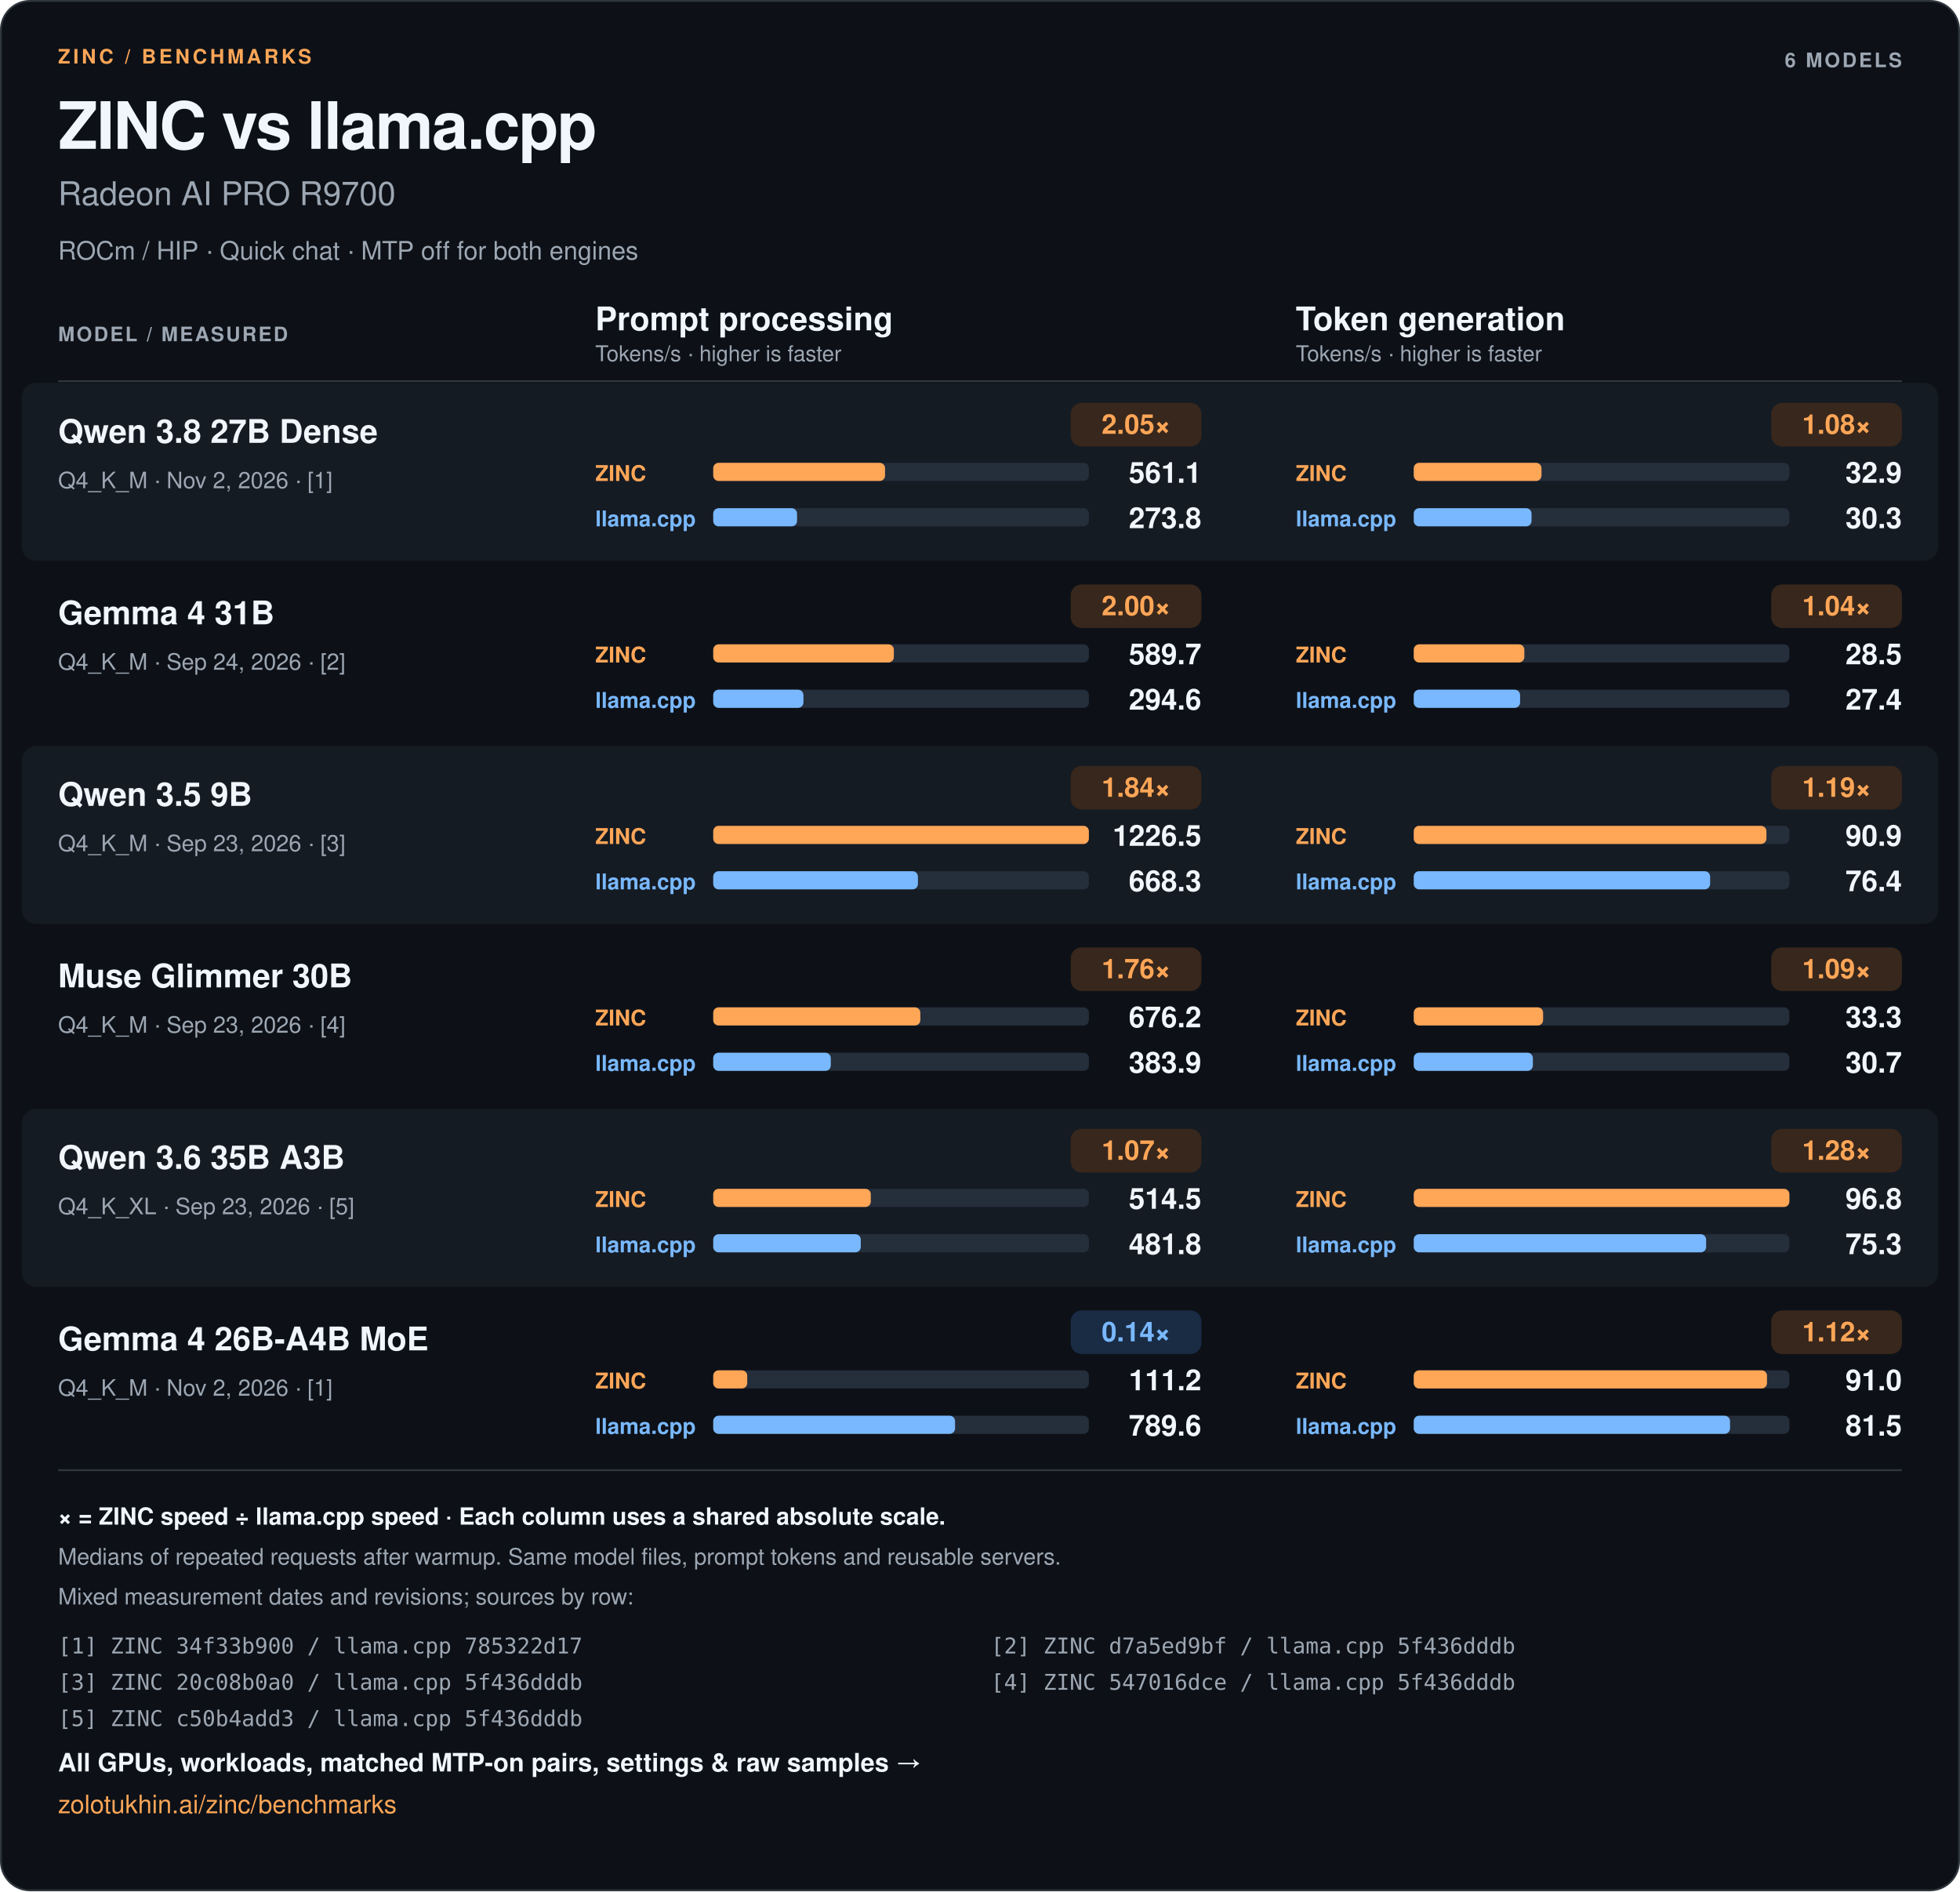
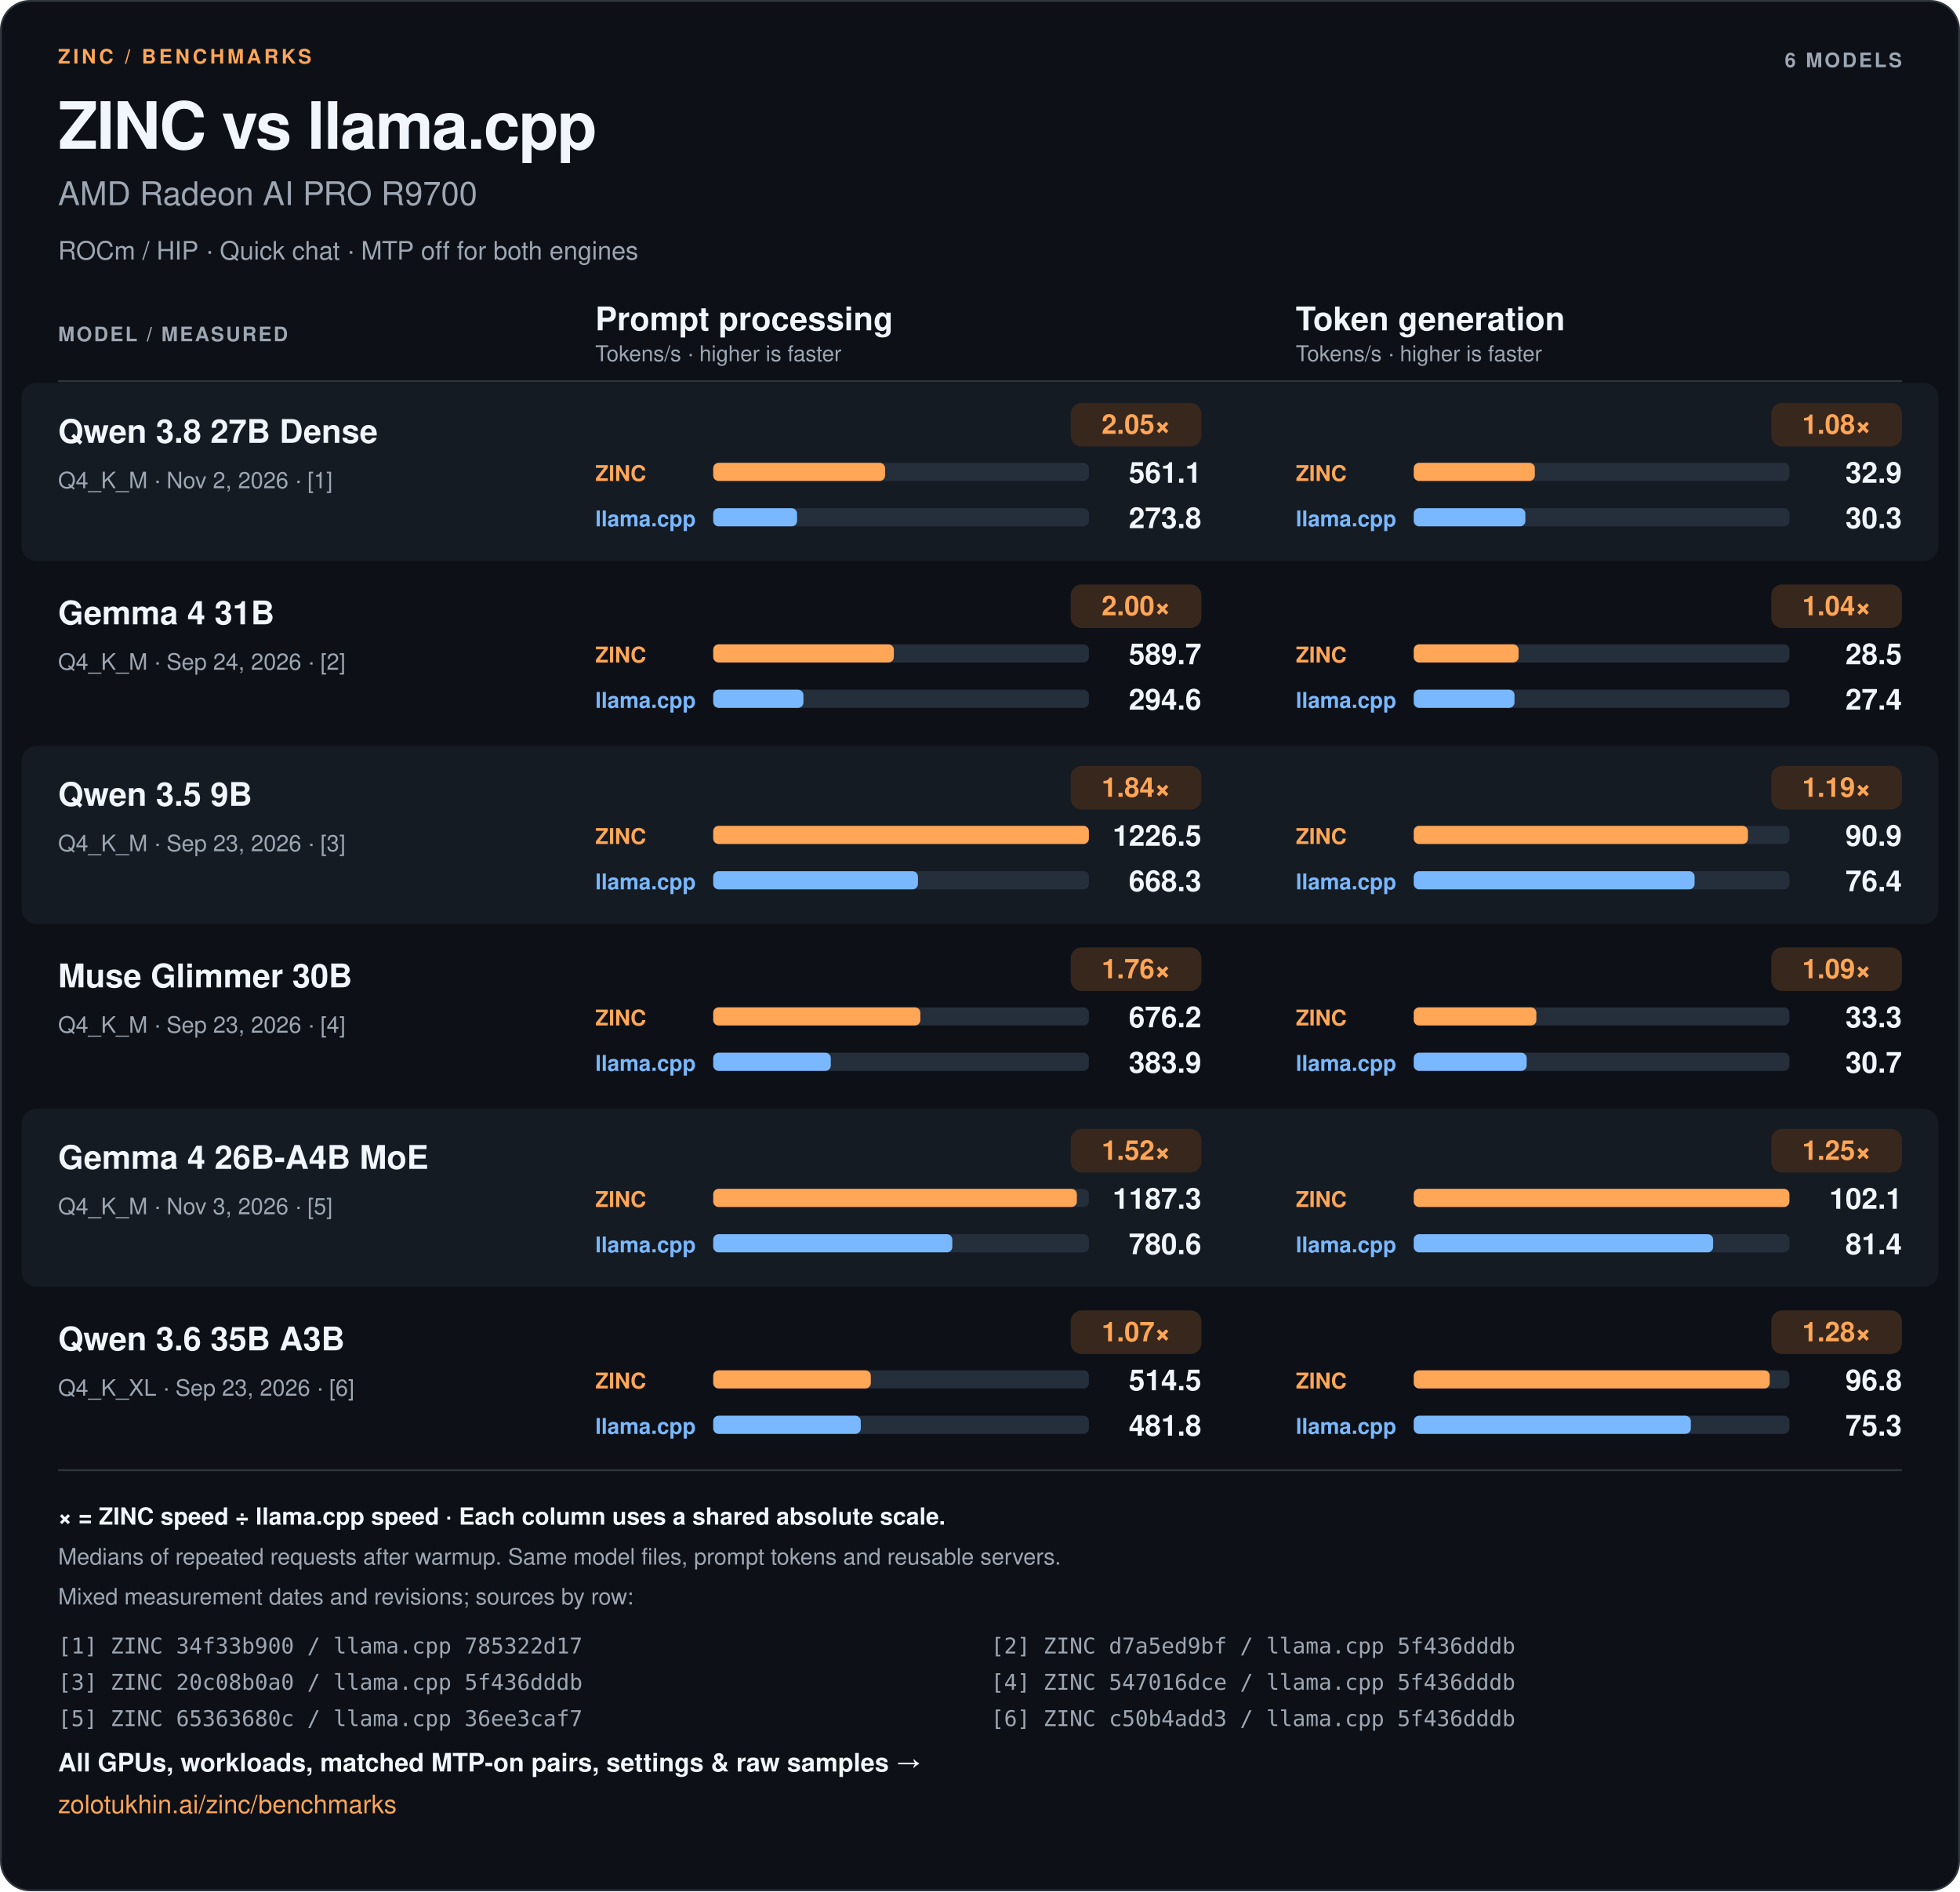
<svg xmlns="http://www.w3.org/2000/svg" width="1080" height="1042" viewBox="0 0 1080 1042" role="img" aria-labelledby="title desc">
  <rect x="0.5" y="0.5" width="1079" height="1041" rx="16" fill="#0d1117" stroke="#30363d" />
  <g font-family="-apple-system, BlinkMacSystemFont, 'Segoe UI', Helvetica, Arial, sans-serif" fill="#f0f6fc" style="font-variant-numeric:tabular-nums">
    <text x="32" y="35" font-size="11" fill="#ffa657" font-weight="700" letter-spacing="1.6">ZINC  /  BENCHMARKS</text>
    <text x="32" y="82" font-size="36" fill="#f0f6fc" font-weight="700" letter-spacing="-0.8">ZINC vs llama.cpp</text>
-     <text x="32" y="113" font-size="18" fill="#9da7b3">Radeon AI PRO R9700</text>
+     <text x="32" y="113" font-size="18" fill="#9da7b3">AMD Radeon AI PRO R9700</text>
    <text x="32" y="143" font-size="14" fill="#9da7b3">ROCm / HIP · Quick chat · MTP off for both engines</text>
    <text x="1048" y="37" font-size="11" fill="#9da7b3" text-anchor="end" font-weight="600" letter-spacing="1.2">6 MODELS</text>
    <text x="32" y="188" font-size="11" fill="#9da7b3" font-weight="600" letter-spacing="1">MODEL / MEASURED</text>
    <text x="328" y="182" font-size="18" fill="#f0f6fc" font-weight="600">Prompt processing</text>
    <text x="714" y="182" font-size="18" fill="#f0f6fc" font-weight="600">Token generation</text>
    <text x="328" y="199" font-size="12" fill="#9da7b3">Tokens/s · higher is faster</text>
    <text x="714" y="199" font-size="12" fill="#9da7b3">Tokens/s · higher is faster</text>
    <path d="M32 210H1048" stroke="#30363d" />
    <rect x="12" y="211" width="1056" height="98" rx="8" fill="#151b23" />
    <text x="32" y="244" font-size="18" fill="#f0f6fc" font-weight="600">Qwen 3.8 27B Dense</text>
    <text x="32" y="269" font-size="12.5" fill="#9da7b3">Q4_K_M · Nov 2, 2026 · [1]</text>
    <rect x="590" y="222" width="72" height="24" rx="6" fill="#38271c" />
    <text x="626" y="239" font-size="15" fill="#ffa657" font-weight="700" text-anchor="middle">2.05×</text>
    <text x="328" y="265" font-size="12" fill="#ffa657" font-weight="600">ZINC</text>
    <rect x="393" y="255" width="207" height="10" rx="3" fill="#252e3b" />
    <rect x="393" y="255" width="94.69" height="10" rx="3" fill="#ffa657" />
    <text x="662" y="266" font-size="16" fill="#f0f6fc" text-anchor="end" font-weight="600">561.1</text>
    <text x="328" y="290" font-size="12" fill="#79b8ff" font-weight="600">llama.cpp</text>
    <rect x="393" y="280" width="207" height="10" rx="3" fill="#252e3b" />
    <rect x="393" y="280" width="46.2" height="10" rx="3" fill="#79b8ff" />
    <text x="662" y="291" font-size="16" fill="#f0f6fc" text-anchor="end" font-weight="600">273.8</text>
    <rect x="976" y="222" width="72" height="24" rx="6" fill="#38271c" />
    <text x="1012" y="239" font-size="15" fill="#ffa657" font-weight="700" text-anchor="middle">1.08×</text>
    <text x="714" y="265" font-size="12" fill="#ffa657" font-weight="600">ZINC</text>
    <rect x="779" y="255" width="207" height="10" rx="3" fill="#252e3b" />
-     <rect x="779" y="255" width="70.4" height="10" rx="3" fill="#ffa657" />
+     <rect x="779" y="255" width="66.72" height="10" rx="3" fill="#ffa657" />
    <text x="1048" y="266" font-size="16" fill="#f0f6fc" text-anchor="end" font-weight="600">32.9</text>
    <text x="714" y="290" font-size="12" fill="#79b8ff" font-weight="600">llama.cpp</text>
    <rect x="779" y="280" width="207" height="10" rx="3" fill="#252e3b" />
-     <rect x="779" y="280" width="64.91" height="10" rx="3" fill="#79b8ff" />
+     <rect x="779" y="280" width="61.51" height="10" rx="3" fill="#79b8ff" />
    <text x="1048" y="291" font-size="16" fill="#f0f6fc" text-anchor="end" font-weight="600">30.3</text>
    <text x="32" y="344" font-size="18" fill="#f0f6fc" font-weight="600">Gemma 4 31B</text>
    <text x="32" y="369" font-size="12.5" fill="#9da7b3">Q4_K_M · Sep 24, 2026 · [2]</text>
    <rect x="590" y="322" width="72" height="24" rx="6" fill="#38271c" />
    <text x="626" y="339" font-size="15" fill="#ffa657" font-weight="700" text-anchor="middle">2.00×</text>
    <text x="328" y="365" font-size="12" fill="#ffa657" font-weight="600">ZINC</text>
    <rect x="393" y="355" width="207" height="10" rx="3" fill="#252e3b" />
    <rect x="393" y="355" width="99.53" height="10" rx="3" fill="#ffa657" />
    <text x="662" y="366" font-size="16" fill="#f0f6fc" text-anchor="end" font-weight="600">589.7</text>
    <text x="328" y="390" font-size="12" fill="#79b8ff" font-weight="600">llama.cpp</text>
    <rect x="393" y="380" width="207" height="10" rx="3" fill="#252e3b" />
    <rect x="393" y="380" width="49.72" height="10" rx="3" fill="#79b8ff" />
    <text x="662" y="391" font-size="16" fill="#f0f6fc" text-anchor="end" font-weight="600">294.6</text>
    <rect x="976" y="322" width="72" height="24" rx="6" fill="#38271c" />
    <text x="1012" y="339" font-size="15" fill="#ffa657" font-weight="700" text-anchor="middle">1.04×</text>
    <text x="714" y="365" font-size="12" fill="#ffa657" font-weight="600">ZINC</text>
    <rect x="779" y="355" width="207" height="10" rx="3" fill="#252e3b" />
-     <rect x="779" y="355" width="60.95" height="10" rx="3" fill="#ffa657" />
+     <rect x="779" y="355" width="57.76" height="10" rx="3" fill="#ffa657" />
    <text x="1048" y="366" font-size="16" fill="#f0f6fc" text-anchor="end" font-weight="600">28.5</text>
    <text x="714" y="390" font-size="12" fill="#79b8ff" font-weight="600">llama.cpp</text>
    <rect x="779" y="380" width="207" height="10" rx="3" fill="#252e3b" />
-     <rect x="779" y="380" width="58.61" height="10" rx="3" fill="#79b8ff" />
+     <rect x="779" y="380" width="55.54" height="10" rx="3" fill="#79b8ff" />
    <text x="1048" y="391" font-size="16" fill="#f0f6fc" text-anchor="end" font-weight="600">27.4</text>
    <rect x="12" y="411" width="1056" height="98" rx="8" fill="#151b23" />
    <text x="32" y="444" font-size="18" fill="#f0f6fc" font-weight="600">Qwen 3.5 9B</text>
    <text x="32" y="469" font-size="12.5" fill="#9da7b3">Q4_K_M · Sep 23, 2026 · [3]</text>
    <rect x="590" y="422" width="72" height="24" rx="6" fill="#38271c" />
    <text x="626" y="439" font-size="15" fill="#ffa657" font-weight="700" text-anchor="middle">1.84×</text>
    <text x="328" y="465" font-size="12" fill="#ffa657" font-weight="600">ZINC</text>
    <rect x="393" y="455" width="207" height="10" rx="3" fill="#252e3b" />
    <rect x="393" y="455" width="207" height="10" rx="3" fill="#ffa657" />
    <text x="662" y="466" font-size="16" fill="#f0f6fc" text-anchor="end" font-weight="600">1226.5</text>
    <text x="328" y="490" font-size="12" fill="#79b8ff" font-weight="600">llama.cpp</text>
    <rect x="393" y="480" width="207" height="10" rx="3" fill="#252e3b" />
    <rect x="393" y="480" width="112.8" height="10" rx="3" fill="#79b8ff" />
    <text x="662" y="491" font-size="16" fill="#f0f6fc" text-anchor="end" font-weight="600">668.3</text>
    <rect x="976" y="422" width="72" height="24" rx="6" fill="#38271c" />
    <text x="1012" y="439" font-size="15" fill="#ffa657" font-weight="700" text-anchor="middle">1.19×</text>
    <text x="714" y="465" font-size="12" fill="#ffa657" font-weight="600">ZINC</text>
    <rect x="779" y="455" width="207" height="10" rx="3" fill="#252e3b" />
-     <rect x="779" y="455" width="194.34" height="10" rx="3" fill="#ffa657" />
+     <rect x="779" y="455" width="184.16" height="10" rx="3" fill="#ffa657" />
    <text x="1048" y="466" font-size="16" fill="#f0f6fc" text-anchor="end" font-weight="600">90.9</text>
    <text x="714" y="490" font-size="12" fill="#79b8ff" font-weight="600">llama.cpp</text>
    <rect x="779" y="480" width="207" height="10" rx="3" fill="#252e3b" />
-     <rect x="779" y="480" width="163.31" height="10" rx="3" fill="#79b8ff" />
+     <rect x="779" y="480" width="154.76" height="10" rx="3" fill="#79b8ff" />
    <text x="1048" y="491" font-size="16" fill="#f0f6fc" text-anchor="end" font-weight="600">76.4</text>
    <text x="32" y="544" font-size="18" fill="#f0f6fc" font-weight="600">Muse Glimmer 30B</text>
    <text x="32" y="569" font-size="12.5" fill="#9da7b3">Q4_K_M · Sep 23, 2026 · [4]</text>
    <rect x="590" y="522" width="72" height="24" rx="6" fill="#38271c" />
    <text x="626" y="539" font-size="15" fill="#ffa657" font-weight="700" text-anchor="middle">1.76×</text>
    <text x="328" y="565" font-size="12" fill="#ffa657" font-weight="600">ZINC</text>
    <rect x="393" y="555" width="207" height="10" rx="3" fill="#252e3b" />
    <rect x="393" y="555" width="114.13" height="10" rx="3" fill="#ffa657" />
    <text x="662" y="566" font-size="16" fill="#f0f6fc" text-anchor="end" font-weight="600">676.2</text>
    <text x="328" y="590" font-size="12" fill="#79b8ff" font-weight="600">llama.cpp</text>
    <rect x="393" y="580" width="207" height="10" rx="3" fill="#252e3b" />
    <rect x="393" y="580" width="64.79" height="10" rx="3" fill="#79b8ff" />
    <text x="662" y="591" font-size="16" fill="#f0f6fc" text-anchor="end" font-weight="600">383.9</text>
    <rect x="976" y="522" width="72" height="24" rx="6" fill="#38271c" />
    <text x="1012" y="539" font-size="15" fill="#ffa657" font-weight="700" text-anchor="middle">1.09×</text>
    <text x="714" y="565" font-size="12" fill="#ffa657" font-weight="600">ZINC</text>
    <rect x="779" y="555" width="207" height="10" rx="3" fill="#252e3b" />
-     <rect x="779" y="555" width="71.3" height="10" rx="3" fill="#ffa657" />
+     <rect x="779" y="555" width="67.57" height="10" rx="3" fill="#ffa657" />
    <text x="1048" y="566" font-size="16" fill="#f0f6fc" text-anchor="end" font-weight="600">33.3</text>
    <text x="714" y="590" font-size="12" fill="#79b8ff" font-weight="600">llama.cpp</text>
    <rect x="779" y="580" width="207" height="10" rx="3" fill="#252e3b" />
-     <rect x="779" y="580" width="65.65" height="10" rx="3" fill="#79b8ff" />
+     <rect x="779" y="580" width="62.21" height="10" rx="3" fill="#79b8ff" />
    <text x="1048" y="591" font-size="16" fill="#f0f6fc" text-anchor="end" font-weight="600">30.7</text>
    <rect x="12" y="611" width="1056" height="98" rx="8" fill="#151b23" />
-     <text x="32" y="644" font-size="18" fill="#f0f6fc" font-weight="600">Qwen 3.6 35B A3B</text>
-     <text x="32" y="669" font-size="12.5" fill="#9da7b3">Q4_K_XL · Sep 23, 2026 · [5]</text>
+     <text x="32" y="644" font-size="18" fill="#f0f6fc" font-weight="600">Gemma 4 26B-A4B MoE</text>
+     <text x="32" y="669" font-size="12.5" fill="#9da7b3">Q4_K_M · Nov 3, 2026 · [5]</text>
    <rect x="590" y="622" width="72" height="24" rx="6" fill="#38271c" />
-     <text x="626" y="639" font-size="15" fill="#ffa657" font-weight="700" text-anchor="middle">1.07×</text>
+     <text x="626" y="639" font-size="15" fill="#ffa657" font-weight="700" text-anchor="middle">1.52×</text>
    <text x="328" y="665" font-size="12" fill="#ffa657" font-weight="600">ZINC</text>
    <rect x="393" y="655" width="207" height="10" rx="3" fill="#252e3b" />
-     <rect x="393" y="655" width="86.83" height="10" rx="3" fill="#ffa657" />
-     <text x="662" y="666" font-size="16" fill="#f0f6fc" text-anchor="end" font-weight="600">514.5</text>
+     <rect x="393" y="655" width="200.38" height="10" rx="3" fill="#ffa657" />
+     <text x="662" y="666" font-size="16" fill="#f0f6fc" text-anchor="end" font-weight="600">1187.3</text>
    <text x="328" y="690" font-size="12" fill="#79b8ff" font-weight="600">llama.cpp</text>
    <rect x="393" y="680" width="207" height="10" rx="3" fill="#252e3b" />
-     <rect x="393" y="680" width="81.31" height="10" rx="3" fill="#79b8ff" />
-     <text x="662" y="691" font-size="16" fill="#f0f6fc" text-anchor="end" font-weight="600">481.8</text>
+     <rect x="393" y="680" width="131.74" height="10" rx="3" fill="#79b8ff" />
+     <text x="662" y="691" font-size="16" fill="#f0f6fc" text-anchor="end" font-weight="600">780.6</text>
    <rect x="976" y="622" width="72" height="24" rx="6" fill="#38271c" />
-     <text x="1012" y="639" font-size="15" fill="#ffa657" font-weight="700" text-anchor="middle">1.28×</text>
+     <text x="1012" y="639" font-size="15" fill="#ffa657" font-weight="700" text-anchor="middle">1.25×</text>
    <text x="714" y="665" font-size="12" fill="#ffa657" font-weight="600">ZINC</text>
    <rect x="779" y="655" width="207" height="10" rx="3" fill="#252e3b" />
    <rect x="779" y="655" width="207" height="10" rx="3" fill="#ffa657" />
-     <text x="1048" y="666" font-size="16" fill="#f0f6fc" text-anchor="end" font-weight="600">96.8</text>
+     <text x="1048" y="666" font-size="16" fill="#f0f6fc" text-anchor="end" font-weight="600">102.1</text>
    <text x="714" y="690" font-size="12" fill="#79b8ff" font-weight="600">llama.cpp</text>
    <rect x="779" y="680" width="207" height="10" rx="3" fill="#252e3b" />
-     <rect x="779" y="680" width="161.12" height="10" rx="3" fill="#79b8ff" />
-     <text x="1048" y="691" font-size="16" fill="#f0f6fc" text-anchor="end" font-weight="600">75.3</text>
-     <text x="32" y="744" font-size="18" fill="#f0f6fc" font-weight="600">Gemma 4 26B-A4B MoE</text>
-     <text x="32" y="769" font-size="12.5" fill="#9da7b3">Q4_K_M · Nov 2, 2026 · [1]</text>
-     <rect x="590" y="722" width="72" height="24" rx="6" fill="#1a2c44" />
-     <text x="626" y="739" font-size="15" fill="#79b8ff" font-weight="700" text-anchor="middle">0.14×</text>
+     <rect x="779" y="680" width="164.96" height="10" rx="3" fill="#79b8ff" />
+     <text x="1048" y="691" font-size="16" fill="#f0f6fc" text-anchor="end" font-weight="600">81.4</text>
+     <text x="32" y="744" font-size="18" fill="#f0f6fc" font-weight="600">Qwen 3.6 35B A3B</text>
+     <text x="32" y="769" font-size="12.5" fill="#9da7b3">Q4_K_XL · Sep 23, 2026 · [6]</text>
+     <rect x="590" y="722" width="72" height="24" rx="6" fill="#38271c" />
+     <text x="626" y="739" font-size="15" fill="#ffa657" font-weight="700" text-anchor="middle">1.07×</text>
    <text x="328" y="765" font-size="12" fill="#ffa657" font-weight="600">ZINC</text>
    <rect x="393" y="755" width="207" height="10" rx="3" fill="#252e3b" />
-     <rect x="393" y="755" width="18.76" height="10" rx="3" fill="#ffa657" />
-     <text x="662" y="766" font-size="16" fill="#f0f6fc" text-anchor="end" font-weight="600">111.2</text>
+     <rect x="393" y="755" width="86.83" height="10" rx="3" fill="#ffa657" />
+     <text x="662" y="766" font-size="16" fill="#f0f6fc" text-anchor="end" font-weight="600">514.5</text>
    <text x="328" y="790" font-size="12" fill="#79b8ff" font-weight="600">llama.cpp</text>
    <rect x="393" y="780" width="207" height="10" rx="3" fill="#252e3b" />
-     <rect x="393" y="780" width="133.26" height="10" rx="3" fill="#79b8ff" />
-     <text x="662" y="791" font-size="16" fill="#f0f6fc" text-anchor="end" font-weight="600">789.6</text>
+     <rect x="393" y="780" width="81.31" height="10" rx="3" fill="#79b8ff" />
+     <text x="662" y="791" font-size="16" fill="#f0f6fc" text-anchor="end" font-weight="600">481.8</text>
    <rect x="976" y="722" width="72" height="24" rx="6" fill="#38271c" />
-     <text x="1012" y="739" font-size="15" fill="#ffa657" font-weight="700" text-anchor="middle">1.12×</text>
+     <text x="1012" y="739" font-size="15" fill="#ffa657" font-weight="700" text-anchor="middle">1.28×</text>
    <text x="714" y="765" font-size="12" fill="#ffa657" font-weight="600">ZINC</text>
    <rect x="779" y="755" width="207" height="10" rx="3" fill="#252e3b" />
-     <rect x="779" y="755" width="194.66" height="10" rx="3" fill="#ffa657" />
-     <text x="1048" y="766" font-size="16" fill="#f0f6fc" text-anchor="end" font-weight="600">91.0</text>
+     <rect x="779" y="755" width="196.16" height="10" rx="3" fill="#ffa657" />
+     <text x="1048" y="766" font-size="16" fill="#f0f6fc" text-anchor="end" font-weight="600">96.8</text>
    <text x="714" y="790" font-size="12" fill="#79b8ff" font-weight="600">llama.cpp</text>
    <rect x="779" y="780" width="207" height="10" rx="3" fill="#252e3b" />
-     <rect x="779" y="780" width="174.28" height="10" rx="3" fill="#79b8ff" />
-     <text x="1048" y="791" font-size="16" fill="#f0f6fc" text-anchor="end" font-weight="600">81.5</text>
+     <rect x="779" y="780" width="152.68" height="10" rx="3" fill="#79b8ff" />
+     <text x="1048" y="791" font-size="16" fill="#f0f6fc" text-anchor="end" font-weight="600">75.3</text>
    <path d="M32 810H1048" stroke="#30363d" />
    <text x="32" y="840" font-size="13" fill="#f0f6fc" font-weight="600">× = ZINC speed ÷ llama.cpp speed · Each column uses a shared absolute scale.</text>
    <text x="32" y="862" font-size="12.5" fill="#9da7b3">Medians of repeated requests after warmup. Same model files, prompt tokens and reusable servers.</text>
    <text x="32" y="884" font-size="12.5" fill="#9da7b3">Mixed measurement dates and revisions; sources by row:</text>
    <text x="32" y="911" font-size="12" fill="#9da7b3" font-family="ui-monospace, SFMono-Regular, Consolas, monospace">[1] ZINC 34f33b900 / llama.cpp 785322d17</text>
    <text x="546" y="911" font-size="12" fill="#9da7b3" font-family="ui-monospace, SFMono-Regular, Consolas, monospace">[2] ZINC d7a5ed9bf / llama.cpp 5f436dddb</text>
    <text x="32" y="931" font-size="12" fill="#9da7b3" font-family="ui-monospace, SFMono-Regular, Consolas, monospace">[3] ZINC 20c08b0a0 / llama.cpp 5f436dddb</text>
    <text x="546" y="931" font-size="12" fill="#9da7b3" font-family="ui-monospace, SFMono-Regular, Consolas, monospace">[4] ZINC 547016dce / llama.cpp 5f436dddb</text>
-     <text x="32" y="951" font-size="12" fill="#9da7b3" font-family="ui-monospace, SFMono-Regular, Consolas, monospace">[5] ZINC c50b4add3 / llama.cpp 5f436dddb</text>
+     <text x="32" y="951" font-size="12" fill="#9da7b3" font-family="ui-monospace, SFMono-Regular, Consolas, monospace">[5] ZINC 65363680c / llama.cpp 36ee3caf7</text>
+     <text x="546" y="951" font-size="12" fill="#9da7b3" font-family="ui-monospace, SFMono-Regular, Consolas, monospace">[6] ZINC c50b4add3 / llama.cpp 5f436dddb</text>
    <text x="32" y="976" font-size="14" fill="#f0f6fc" font-weight="600">All GPUs, workloads, matched MTP-on pairs, settings &amp; raw samples →</text>
    <text x="32" y="999" font-size="14" fill="#ffa657">zolotukhin.ai/zinc/benchmarks</text>
  </g>
</svg>
